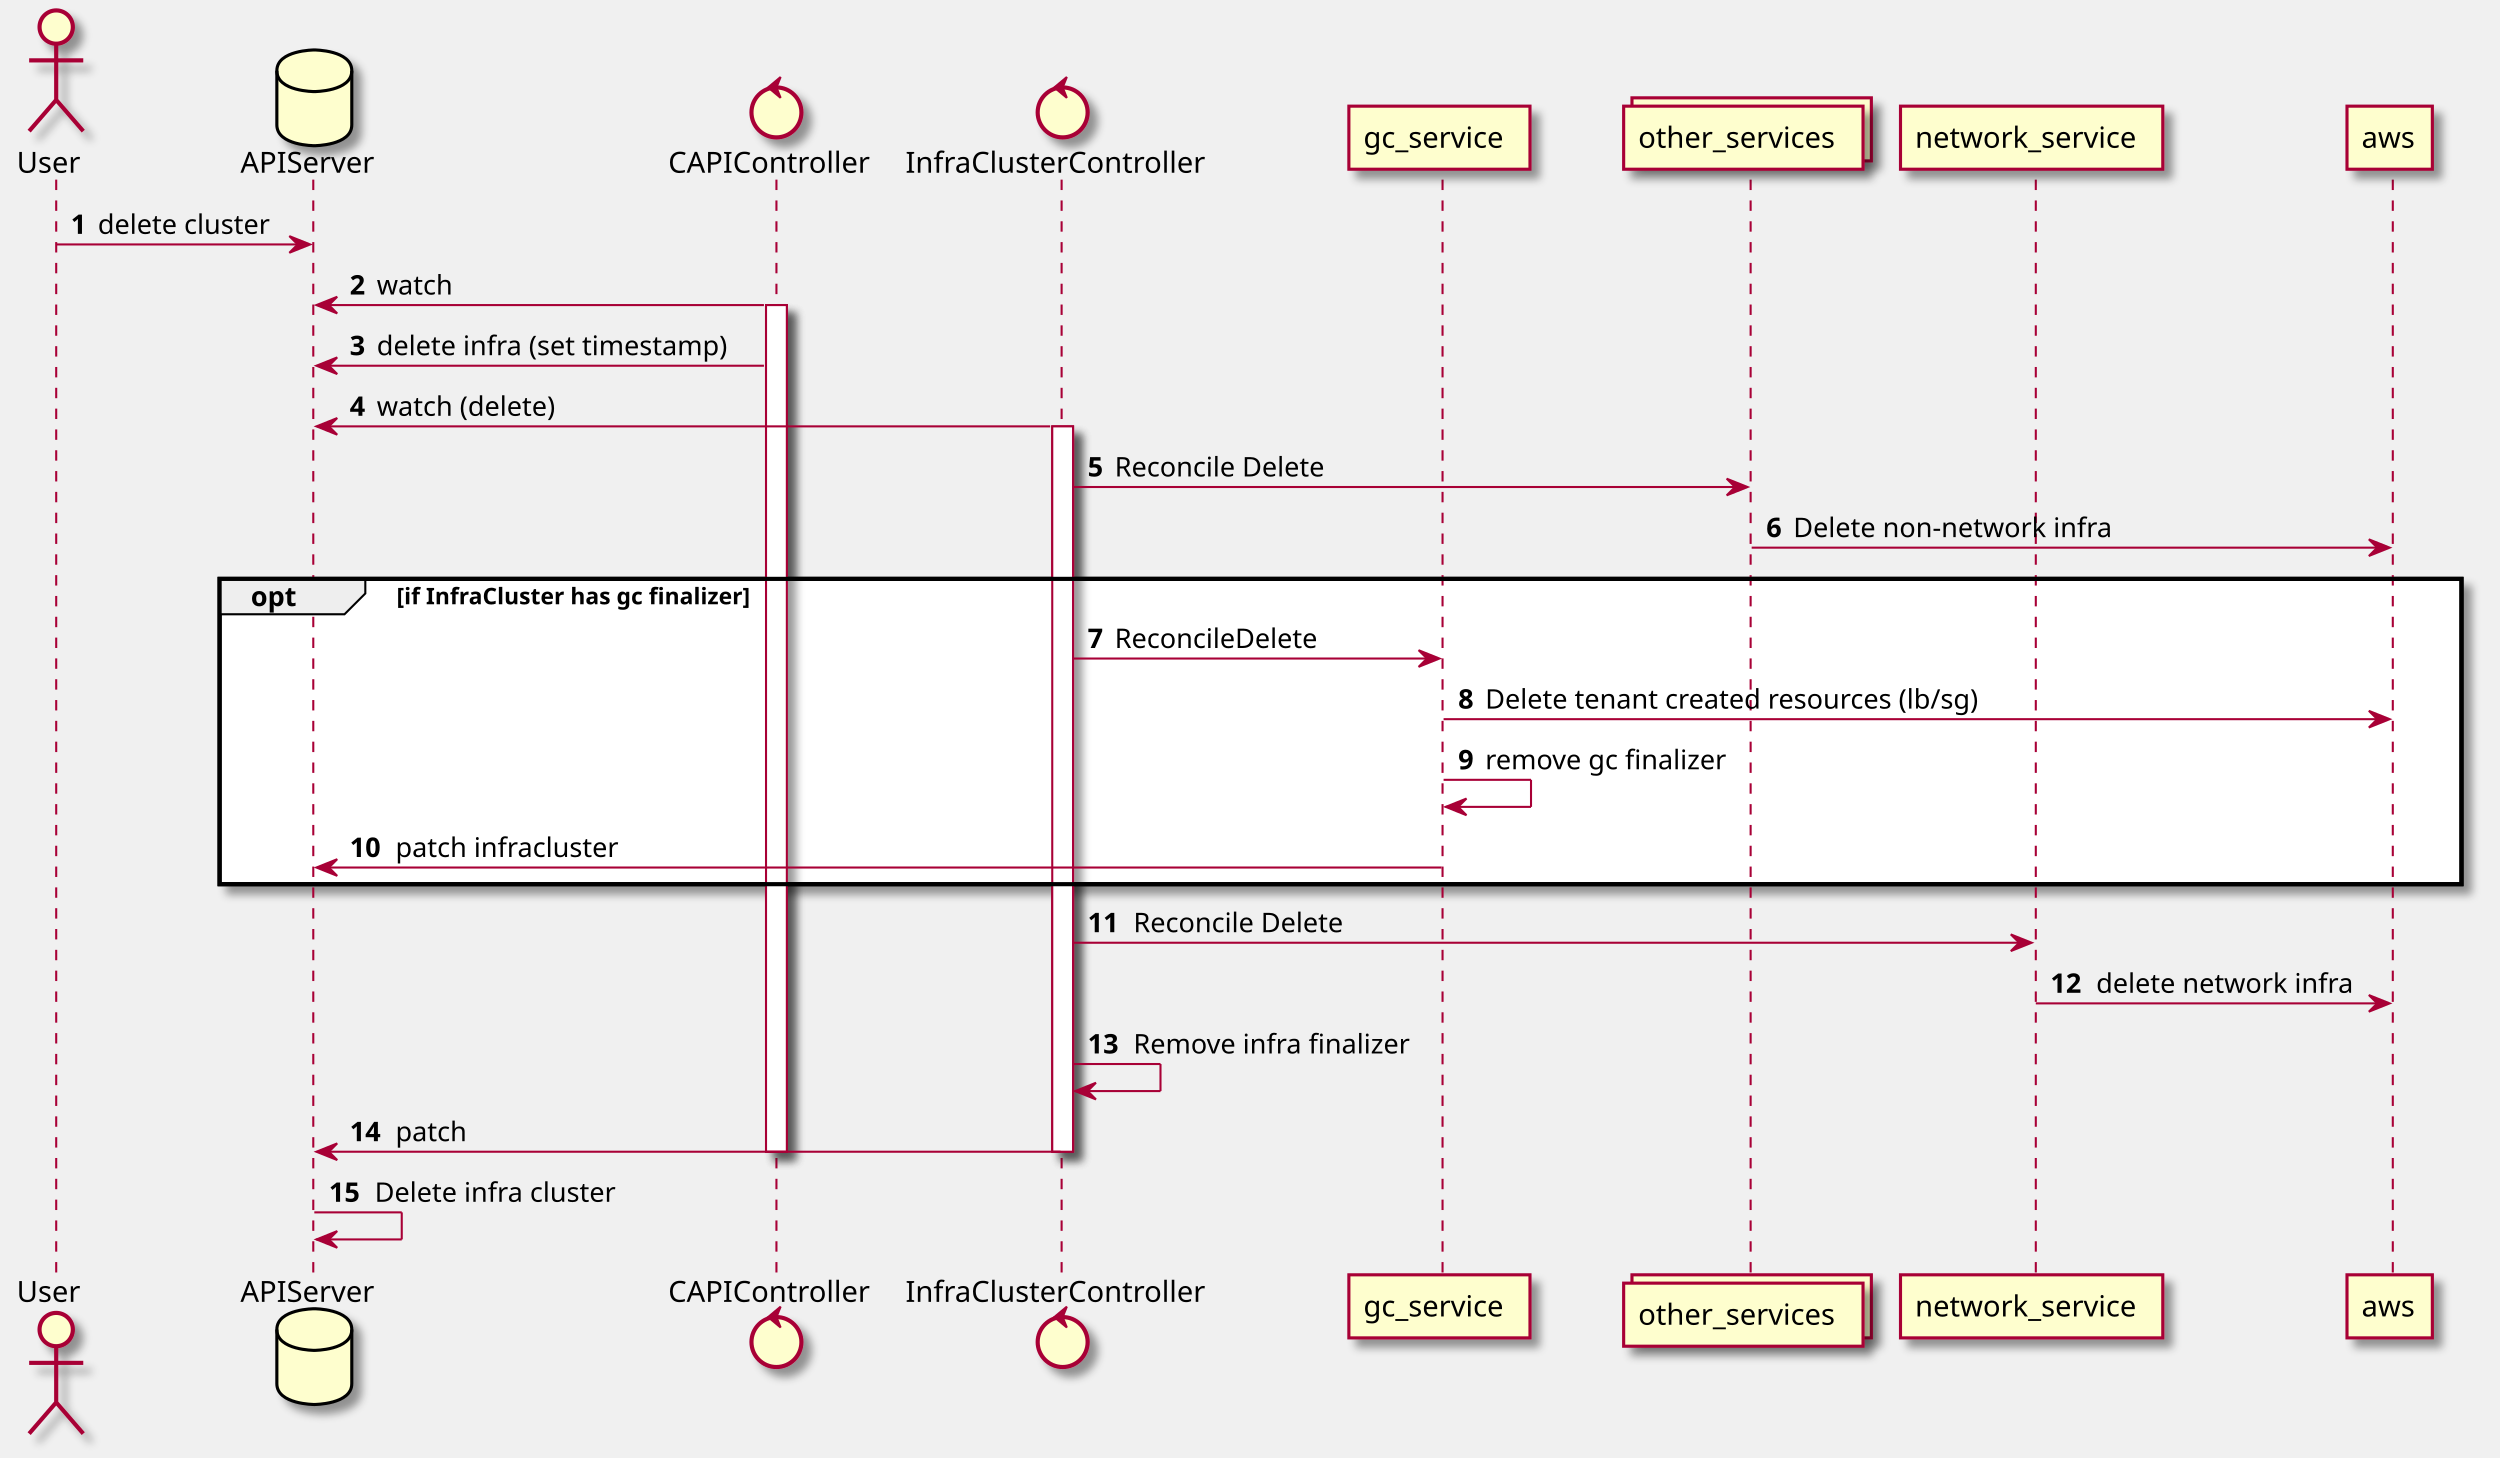
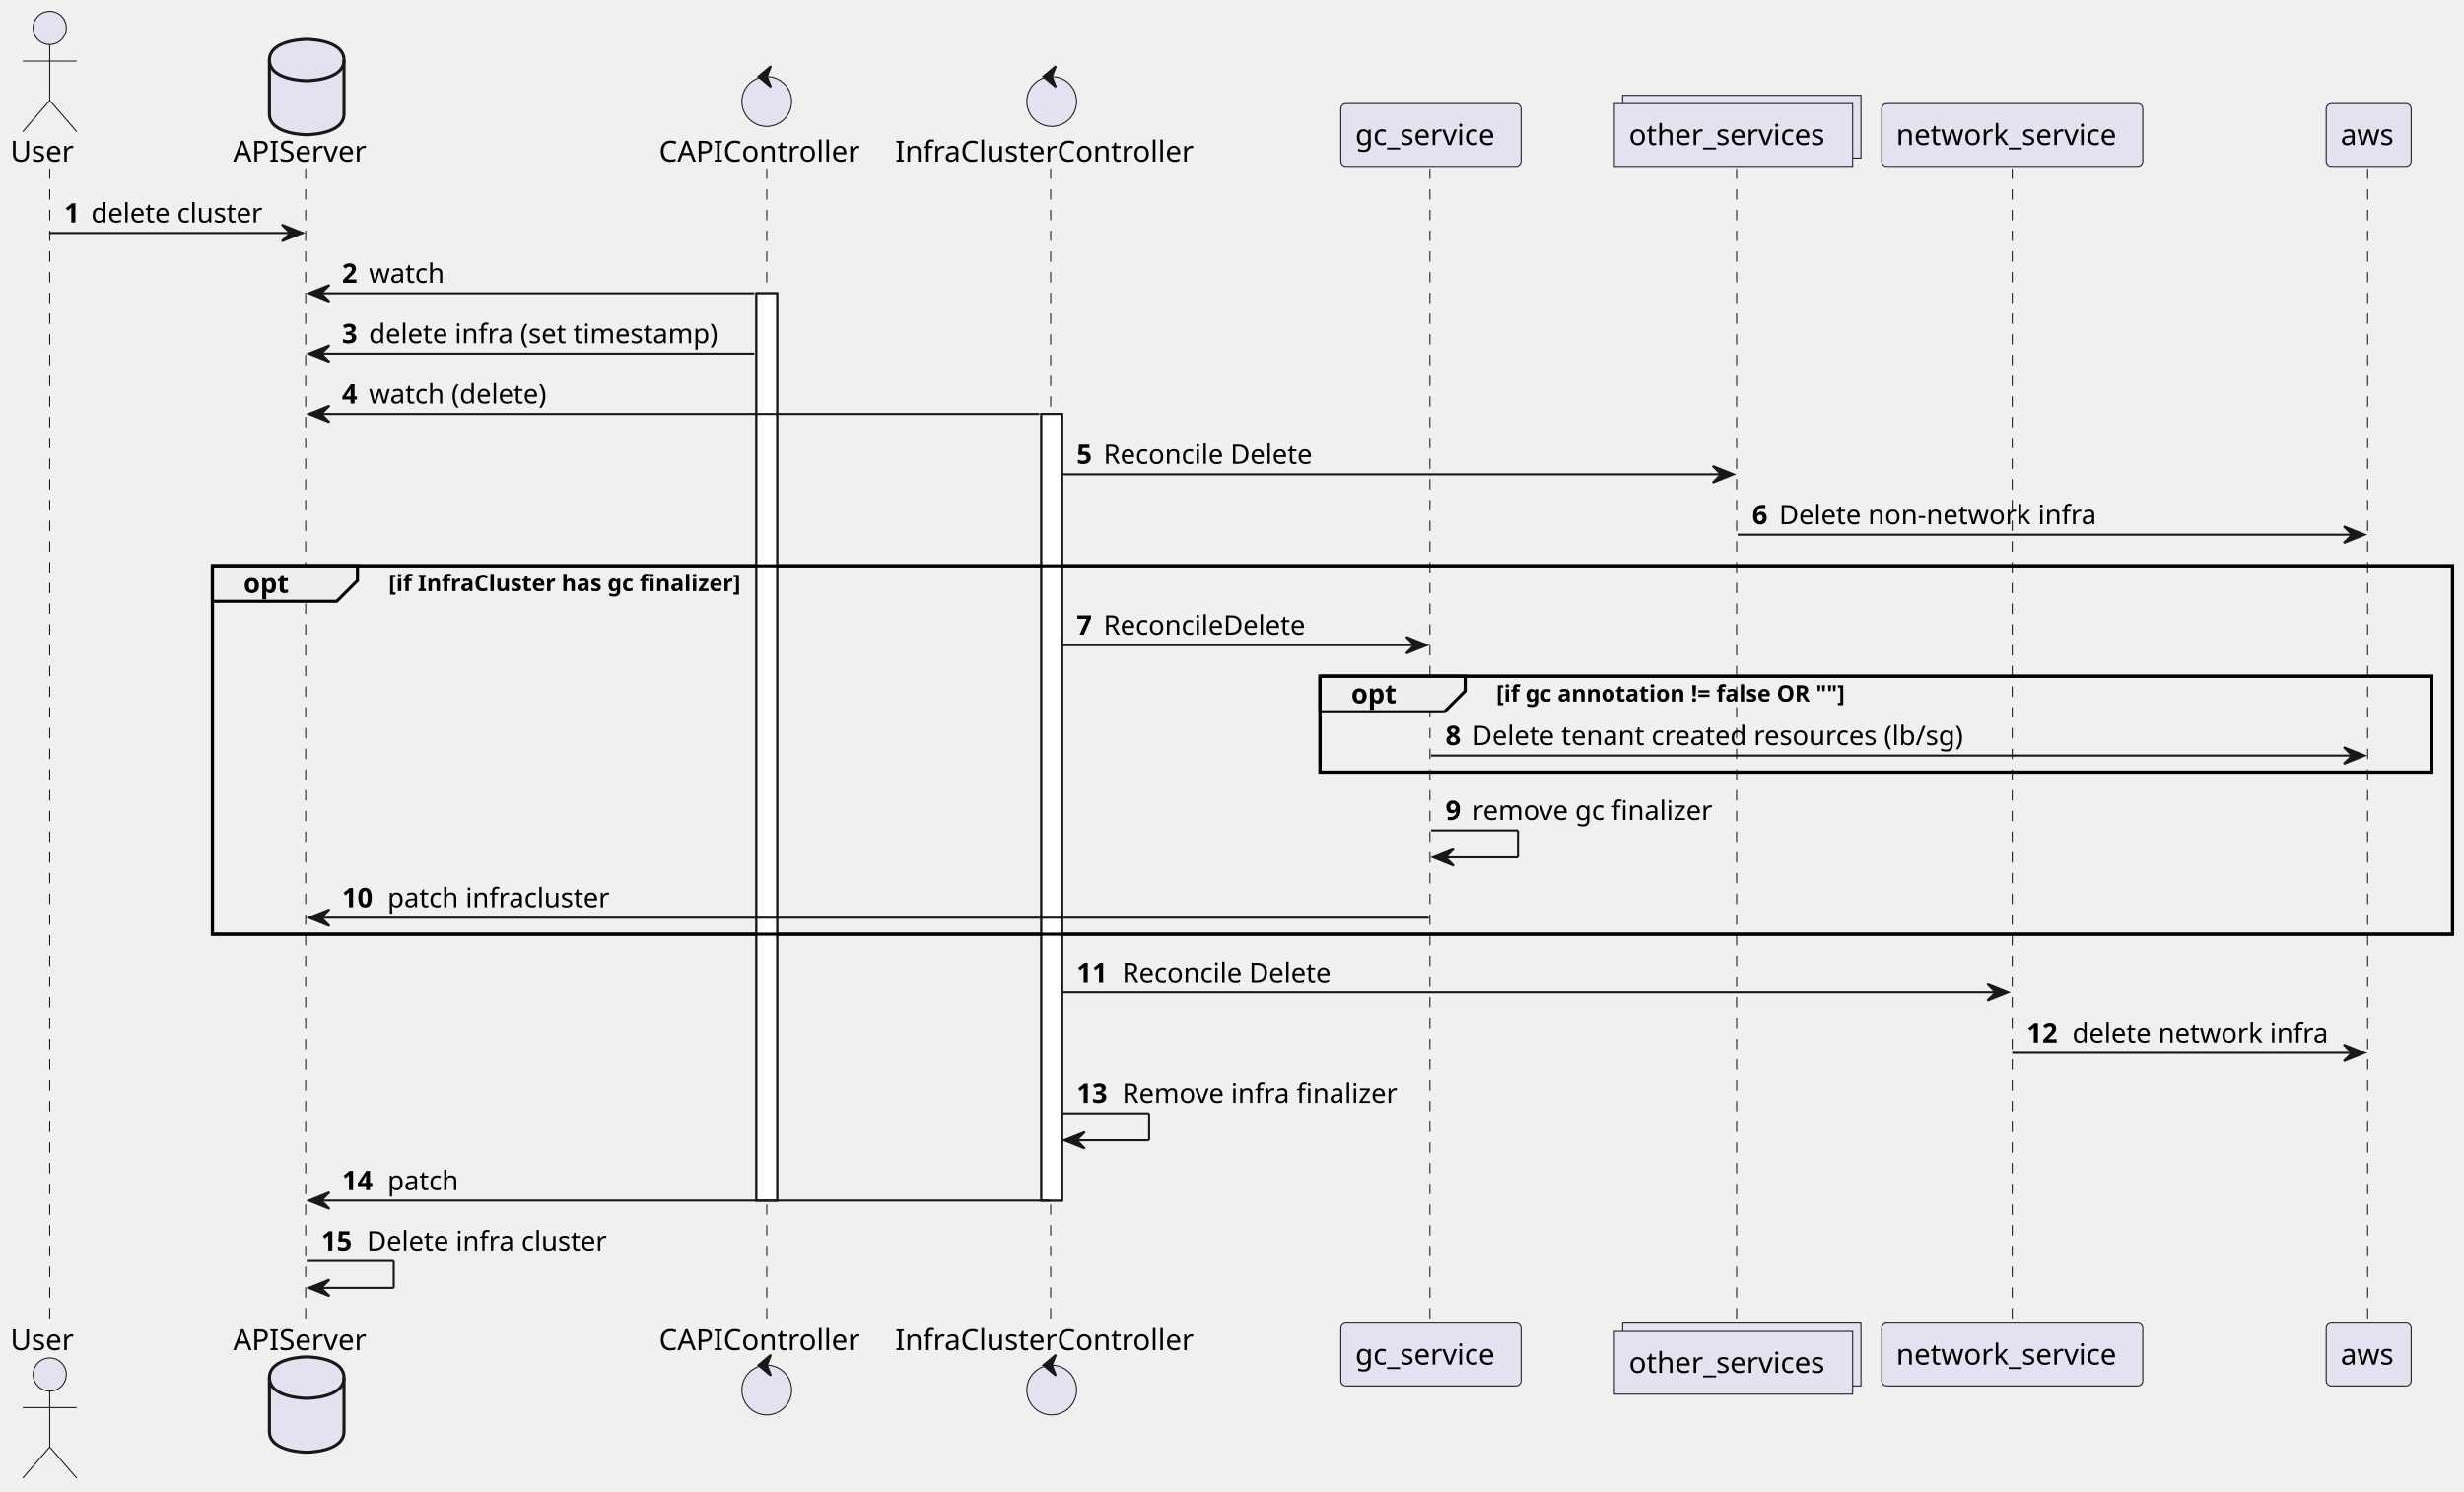
- <svg xmlns="http://www.w3.org/2000/svg" contentScriptType="application/ecmascript" contentStyleType="text/css" height="700px" preserveAspectRatio="none" style="width:1201px;height:700px;" version="1.1" viewBox="0 0 1201 700" width="1201px" zoomAndPan="magnify">
-   <defs>
-     <filter height="300%" id="f1kv79i29jtbag" width="300%" x="-1" y="-1">
-       <feGaussianBlur result="blurOut" stdDeviation="2.0" />
-       <feColorMatrix in="blurOut" result="blurOut2" type="matrix" values="0 0 0 0 0 0 0 0 0 0 0 0 0 0 0 0 0 0 .4 0" />
-       <feOffset dx="4.0" dy="4.0" in="blurOut2" result="blurOut3" />
-       <feBlend in="SourceGraphic" in2="blurOut3" mode="normal" />
-     </filter>
-   </defs>
+ <svg xmlns="http://www.w3.org/2000/svg" contentStyleType="text/css" height="720px" preserveAspectRatio="none" style="width:1189px;height:720px;background:#FFFFFF;" version="1.1" viewBox="0 0 1189 720" width="1189px" zoomAndPan="magnify">
+   <defs />
  <g>
-     <rect fill="#FFFFFF" filter="url(#f1kv79i29jtbag)" height="406.727" style="stroke: #A80036; stroke-width: 1.0;" width="10" x="368" y="146.562" />
-     <rect fill="#FFFFFF" filter="url(#f1kv79i29jtbag)" height="348.461" style="stroke: #A80036; stroke-width: 1.0;" width="10" x="505.5" y="204.828" />
-     <rect fill="#FFFFFF" filter="url(#f1kv79i29jtbag)" height="146.664" style="stroke: #000000; stroke-width: 2.0;" width="1077" x="105.5" y="278.094" />
-     <line style="stroke: #A80036; stroke-width: 1.0; stroke-dasharray: 5.0,5.0;" x1="27" x2="27" y1="86.297" y2="613.422" />
-     <line style="stroke: #A80036; stroke-width: 1.0; stroke-dasharray: 5.0,5.0;" x1="150.5" x2="150.5" y1="86.297" y2="613.422" />
-     <line style="stroke: #A80036; stroke-width: 1.0; stroke-dasharray: 5.0,5.0;" x1="373" x2="373" y1="86.297" y2="613.422" />
-     <line style="stroke: #A80036; stroke-width: 1.0; stroke-dasharray: 5.0,5.0;" x1="510" x2="510" y1="86.297" y2="613.422" />
-     <line style="stroke: #A80036; stroke-width: 1.0; stroke-dasharray: 5.0,5.0;" x1="693" x2="693" y1="86.297" y2="613.422" />
-     <line style="stroke: #A80036; stroke-width: 1.0; stroke-dasharray: 5.0,5.0;" x1="841" x2="841" y1="86.297" y2="613.422" />
-     <line style="stroke: #A80036; stroke-width: 1.0; stroke-dasharray: 5.0,5.0;" x1="978" x2="978" y1="86.297" y2="613.422" />
-     <line style="stroke: #A80036; stroke-width: 1.0; stroke-dasharray: 5.0,5.0;" x1="1149.5" x2="1149.5" y1="86.297" y2="613.422" />
-     <text fill="#000000" font-family="sans-serif" font-size="14" lengthAdjust="spacingAndGlyphs" textLength="32" x="8" y="82.995">User</text>
-     <ellipse cx="27" cy="13" fill="#FEFECE" filter="url(#f1kv79i29jtbag)" rx="8" ry="8" style="stroke: #A80036; stroke-width: 2.0;" />
-     <path d="M27,21 L27,48 M14,29 L40,29 M27,48 L14,63 M27,48 L40,63 " fill="none" filter="url(#f1kv79i29jtbag)" style="stroke: #A80036; stroke-width: 2.0;" />
-     <text fill="#000000" font-family="sans-serif" font-size="14" lengthAdjust="spacingAndGlyphs" textLength="32" x="8" y="625.417">User</text>
-     <ellipse cx="27" cy="638.719" fill="#FEFECE" filter="url(#f1kv79i29jtbag)" rx="8" ry="8" style="stroke: #A80036; stroke-width: 2.0;" />
-     <path d="M27,646.719 L27,673.719 M14,654.719 L40,654.719 M27,673.719 L14,688.719 M27,673.719 L40,688.719 " fill="none" filter="url(#f1kv79i29jtbag)" style="stroke: #A80036; stroke-width: 2.0;" />
-     <text fill="#000000" font-family="sans-serif" font-size="14" lengthAdjust="spacingAndGlyphs" textLength="65" x="115.5" y="82.995">APIServer</text>
-     <path d="M133,34 C133,24 151,24 151,24 C151,24 169,24 169,34 L169,60 C169,70 151,70 151,70 C151,70 133,70 133,60 L133,34 " fill="#FEFECE" filter="url(#f1kv79i29jtbag)" style="stroke: #000000; stroke-width: 1.5;" />
-     <path d="M133,34 C133,44 151,44 151,44 C151,44 169,44 169,34 " fill="none" style="stroke: #000000; stroke-width: 1.5;" />
-     <text fill="#000000" font-family="sans-serif" font-size="14" lengthAdjust="spacingAndGlyphs" textLength="65" x="115.5" y="625.417">APIServer</text>
-     <path d="M133,638.719 C133,628.719 151,628.719 151,628.719 C151,628.719 169,628.719 169,638.719 L169,664.719 C169,674.719 151,674.719 151,674.719 C151,674.719 133,674.719 133,664.719 L133,638.719 " fill="#FEFECE" filter="url(#f1kv79i29jtbag)" style="stroke: #000000; stroke-width: 1.5;" />
-     <path d="M133,638.719 C133,648.719 151,648.719 151,648.719 C151,648.719 169,648.719 169,638.719 " fill="none" style="stroke: #000000; stroke-width: 1.5;" />
-     <text fill="#000000" font-family="sans-serif" font-size="14" lengthAdjust="spacingAndGlyphs" textLength="98" x="321" y="82.995">CAPIController</text>
-     <ellipse cx="373" cy="54" fill="#FEFECE" filter="url(#f1kv79i29jtbag)" rx="12" ry="12" style="stroke: #A80036; stroke-width: 2.0;" />
-     <polygon fill="#A80036" points="369,42,375,37,373,42,375,47,369,42" style="stroke: #A80036; stroke-width: 1.0;" />
-     <text fill="#000000" font-family="sans-serif" font-size="14" lengthAdjust="spacingAndGlyphs" textLength="98" x="321" y="625.417">CAPIController</text>
-     <ellipse cx="373" cy="644.719" fill="#FEFECE" filter="url(#f1kv79i29jtbag)" rx="12" ry="12" style="stroke: #A80036; stroke-width: 2.0;" />
-     <polygon fill="#A80036" points="369,632.719,375,627.719,373,632.719,375,637.719,369,632.719" style="stroke: #A80036; stroke-width: 1.0;" />
-     <text fill="#000000" font-family="sans-serif" font-size="14" lengthAdjust="spacingAndGlyphs" textLength="145" x="435" y="82.995">InfraClusterController</text>
-     <ellipse cx="510.5" cy="54" fill="#FEFECE" filter="url(#f1kv79i29jtbag)" rx="12" ry="12" style="stroke: #A80036; stroke-width: 2.0;" />
-     <polygon fill="#A80036" points="506.5,42,512.5,37,510.5,42,512.5,47,506.5,42" style="stroke: #A80036; stroke-width: 1.0;" />
-     <text fill="#000000" font-family="sans-serif" font-size="14" lengthAdjust="spacingAndGlyphs" textLength="145" x="435" y="625.417">InfraClusterController</text>
-     <ellipse cx="510.5" cy="644.719" fill="#FEFECE" filter="url(#f1kv79i29jtbag)" rx="12" ry="12" style="stroke: #A80036; stroke-width: 2.0;" />
-     <polygon fill="#A80036" points="506.5,632.719,512.5,627.719,510.5,632.719,512.5,637.719,506.5,632.719" style="stroke: #A80036; stroke-width: 1.0;" />
-     <rect fill="#FEFECE" filter="url(#f1kv79i29jtbag)" height="30.297" style="stroke: #A80036; stroke-width: 1.5;" width="87" x="648" y="51" />
-     <text fill="#000000" font-family="sans-serif" font-size="14" lengthAdjust="spacingAndGlyphs" textLength="73" x="655" y="70.995">gc_service</text>
-     <rect fill="#FEFECE" filter="url(#f1kv79i29jtbag)" height="30.297" style="stroke: #A80036; stroke-width: 1.5;" width="87" x="648" y="612.422" />
-     <text fill="#000000" font-family="sans-serif" font-size="14" lengthAdjust="spacingAndGlyphs" textLength="73" x="655" y="632.417">gc_service</text>
-     <rect fill="#FEFECE" filter="url(#f1kv79i29jtbag)" height="30.297" style="stroke: #A80036; stroke-width: 1.5;" width="115" x="784" y="47" />
-     <rect fill="#FEFECE" filter="url(#f1kv79i29jtbag)" height="30.297" style="stroke: #A80036; stroke-width: 1.5;" width="115" x="780" y="51" />
-     <text fill="#000000" font-family="sans-serif" font-size="14" lengthAdjust="spacingAndGlyphs" textLength="101" x="787" y="70.995">other_services</text>
-     <rect fill="#FEFECE" filter="url(#f1kv79i29jtbag)" height="30.297" style="stroke: #A80036; stroke-width: 1.5;" width="115" x="784" y="612.422" />
-     <rect fill="#FEFECE" filter="url(#f1kv79i29jtbag)" height="30.297" style="stroke: #A80036; stroke-width: 1.5;" width="115" x="780" y="616.422" />
-     <text fill="#000000" font-family="sans-serif" font-size="14" lengthAdjust="spacingAndGlyphs" textLength="101" x="787" y="636.417">other_services</text>
-     <rect fill="#FEFECE" filter="url(#f1kv79i29jtbag)" height="30.297" style="stroke: #A80036; stroke-width: 1.5;" width="126" x="913" y="51" />
-     <text fill="#000000" font-family="sans-serif" font-size="14" lengthAdjust="spacingAndGlyphs" textLength="112" x="920" y="70.995">network_service</text>
-     <rect fill="#FEFECE" filter="url(#f1kv79i29jtbag)" height="30.297" style="stroke: #A80036; stroke-width: 1.5;" width="126" x="913" y="612.422" />
-     <text fill="#000000" font-family="sans-serif" font-size="14" lengthAdjust="spacingAndGlyphs" textLength="112" x="920" y="632.417">network_service</text>
-     <rect fill="#FEFECE" filter="url(#f1kv79i29jtbag)" height="30.297" style="stroke: #A80036; stroke-width: 1.5;" width="41" x="1127.5" y="51" />
-     <text fill="#000000" font-family="sans-serif" font-size="14" lengthAdjust="spacingAndGlyphs" textLength="27" x="1134.5" y="70.995">aws</text>
-     <rect fill="#FEFECE" filter="url(#f1kv79i29jtbag)" height="30.297" style="stroke: #A80036; stroke-width: 1.5;" width="41" x="1127.5" y="612.422" />
-     <text fill="#000000" font-family="sans-serif" font-size="14" lengthAdjust="spacingAndGlyphs" textLength="27" x="1134.5" y="632.417">aws</text>
-     <rect fill="#FFFFFF" filter="url(#f1kv79i29jtbag)" height="406.727" style="stroke: #A80036; stroke-width: 1.0;" width="10" x="368" y="146.562" />
-     <rect fill="#FFFFFF" filter="url(#f1kv79i29jtbag)" height="348.461" style="stroke: #A80036; stroke-width: 1.0;" width="10" x="505.5" y="204.828" />
-     <polygon fill="#A80036" points="139,113.43,149,117.43,139,121.43,143,117.43" style="stroke: #A80036; stroke-width: 1.0;" />
-     <line style="stroke: #A80036; stroke-width: 1.0;" x1="27" x2="145" y1="117.43" y2="117.43" />
-     <text fill="#000000" font-family="sans-serif" font-size="13" font-weight="bold" lengthAdjust="spacingAndGlyphs" textLength="9" x="34" y="112.364">1</text>
-     <text fill="#000000" font-family="sans-serif" font-size="13" lengthAdjust="spacingAndGlyphs" textLength="87" x="47" y="112.364">delete cluster</text>
-     <polygon fill="#A80036" points="162,142.562,152,146.562,162,150.562,158,146.562" style="stroke: #A80036; stroke-width: 1.0;" />
-     <line style="stroke: #A80036; stroke-width: 1.0;" x1="156" x2="367" y1="146.562" y2="146.562" />
-     <text fill="#000000" font-family="sans-serif" font-size="13" font-weight="bold" lengthAdjust="spacingAndGlyphs" textLength="9" x="168" y="141.497">2</text>
-     <text fill="#000000" font-family="sans-serif" font-size="13" lengthAdjust="spacingAndGlyphs" textLength="37" x="181" y="141.497">watch</text>
-     <polygon fill="#A80036" points="162,171.695,152,175.695,162,179.695,158,175.695" style="stroke: #A80036; stroke-width: 1.0;" />
-     <line style="stroke: #A80036; stroke-width: 1.0;" x1="156" x2="367" y1="175.695" y2="175.695" />
-     <text fill="#000000" font-family="sans-serif" font-size="13" font-weight="bold" lengthAdjust="spacingAndGlyphs" textLength="9" x="168" y="170.629">3</text>
-     <text fill="#000000" font-family="sans-serif" font-size="13" lengthAdjust="spacingAndGlyphs" textLength="180" x="181" y="170.629">delete infra (set timestamp)</text>
-     <polygon fill="#A80036" points="162,200.828,152,204.828,162,208.828,158,204.828" style="stroke: #A80036; stroke-width: 1.0;" />
-     <line style="stroke: #A80036; stroke-width: 1.0;" x1="156" x2="504.5" y1="204.828" y2="204.828" />
-     <text fill="#000000" font-family="sans-serif" font-size="13" font-weight="bold" lengthAdjust="spacingAndGlyphs" textLength="9" x="168" y="199.762">4</text>
-     <text fill="#000000" font-family="sans-serif" font-size="13" lengthAdjust="spacingAndGlyphs" textLength="91" x="181" y="199.762">watch (delete)</text>
-     <polygon fill="#A80036" points="829.5,229.961,839.5,233.961,829.5,237.961,833.5,233.961" style="stroke: #A80036; stroke-width: 1.0;" />
-     <line style="stroke: #A80036; stroke-width: 1.0;" x1="515.5" x2="835.5" y1="233.961" y2="233.961" />
-     <text fill="#000000" font-family="sans-serif" font-size="13" font-weight="bold" lengthAdjust="spacingAndGlyphs" textLength="9" x="522.5" y="228.895">5</text>
-     <text fill="#000000" font-family="sans-serif" font-size="13" lengthAdjust="spacingAndGlyphs" textLength="106" x="535.5" y="228.895">Reconcile Delete</text>
-     <polygon fill="#A80036" points="1138,259.094,1148,263.094,1138,267.094,1142,263.094" style="stroke: #A80036; stroke-width: 1.0;" />
-     <line style="stroke: #A80036; stroke-width: 1.0;" x1="841.5" x2="1144" y1="263.094" y2="263.094" />
-     <text fill="#000000" font-family="sans-serif" font-size="13" font-weight="bold" lengthAdjust="spacingAndGlyphs" textLength="9" x="848.5" y="258.028">6</text>
-     <text fill="#000000" font-family="sans-serif" font-size="13" lengthAdjust="spacingAndGlyphs" textLength="157" x="861.5" y="258.028">Delete non-network infra</text>
-     <path d="M105.5,278.094 L175.5,278.094 L175.5,285.094 L165.5,295.094 L105.5,295.094 L105.5,278.094 " fill="#EEEEEE" style="stroke: #000000; stroke-width: 1.0;" />
-     <rect fill="none" height="146.664" style="stroke: #000000; stroke-width: 2.0;" width="1077" x="105.5" y="278.094" />
-     <text fill="#000000" font-family="sans-serif" font-size="13" font-weight="bold" lengthAdjust="spacingAndGlyphs" textLength="25" x="120.5" y="291.161">opt</text>
-     <text fill="#000000" font-family="sans-serif" font-size="11" font-weight="bold" lengthAdjust="spacingAndGlyphs" textLength="202" x="190.5" y="290.304">[if InfraCluster has gc finalizer]</text>
-     <polygon fill="#A80036" points="681.5,312.359,691.5,316.359,681.5,320.359,685.5,316.359" style="stroke: #A80036; stroke-width: 1.0;" />
-     <line style="stroke: #A80036; stroke-width: 1.0;" x1="515.5" x2="687.5" y1="316.359" y2="316.359" />
-     <text fill="#000000" font-family="sans-serif" font-size="13" font-weight="bold" lengthAdjust="spacingAndGlyphs" textLength="9" x="522.5" y="311.293">7</text>
-     <text fill="#000000" font-family="sans-serif" font-size="13" lengthAdjust="spacingAndGlyphs" textLength="102" x="535.5" y="311.293">ReconcileDelete</text>
-     <polygon fill="#A80036" points="1138,341.492,1148,345.492,1138,349.492,1142,345.492" style="stroke: #A80036; stroke-width: 1.0;" />
-     <line style="stroke: #A80036; stroke-width: 1.0;" x1="693.5" x2="1144" y1="345.492" y2="345.492" />
-     <text fill="#000000" font-family="sans-serif" font-size="13" font-weight="bold" lengthAdjust="spacingAndGlyphs" textLength="9" x="700.5" y="340.426">8</text>
-     <text fill="#000000" font-family="sans-serif" font-size="13" lengthAdjust="spacingAndGlyphs" textLength="252" x="713.5" y="340.426">Delete tenant created resources (lb/sg)</text>
-     <line style="stroke: #A80036; stroke-width: 1.0;" x1="693.5" x2="735.5" y1="374.625" y2="374.625" />
-     <line style="stroke: #A80036; stroke-width: 1.0;" x1="735.5" x2="735.5" y1="374.625" y2="387.625" />
-     <line style="stroke: #A80036; stroke-width: 1.0;" x1="694.5" x2="735.5" y1="387.625" y2="387.625" />
-     <polygon fill="#A80036" points="704.5,383.625,694.5,387.625,704.5,391.625,700.5,387.625" style="stroke: #A80036; stroke-width: 1.0;" />
-     <text fill="#000000" font-family="sans-serif" font-size="13" font-weight="bold" lengthAdjust="spacingAndGlyphs" textLength="9" x="700.5" y="369.559">9</text>
-     <text fill="#000000" font-family="sans-serif" font-size="13" lengthAdjust="spacingAndGlyphs" textLength="121" x="713.5" y="369.559">remove gc finalizer</text>
-     <polygon fill="#A80036" points="162,412.758,152,416.758,162,420.758,158,416.758" style="stroke: #A80036; stroke-width: 1.0;" />
-     <line style="stroke: #A80036; stroke-width: 1.0;" x1="156" x2="692.5" y1="416.758" y2="416.758" />
-     <text fill="#000000" font-family="sans-serif" font-size="13" font-weight="bold" lengthAdjust="spacingAndGlyphs" textLength="18" x="168" y="411.692">10</text>
-     <text fill="#000000" font-family="sans-serif" font-size="13" lengthAdjust="spacingAndGlyphs" textLength="111" x="190" y="411.692">patch infracluster</text>
-     <polygon fill="#A80036" points="966,448.891,976,452.891,966,456.891,970,452.891" style="stroke: #A80036; stroke-width: 1.0;" />
-     <line style="stroke: #A80036; stroke-width: 1.0;" x1="515.5" x2="972" y1="452.891" y2="452.891" />
-     <text fill="#000000" font-family="sans-serif" font-size="13" font-weight="bold" lengthAdjust="spacingAndGlyphs" textLength="18" x="522.5" y="447.825">11</text>
-     <text fill="#000000" font-family="sans-serif" font-size="13" lengthAdjust="spacingAndGlyphs" textLength="106" x="544.5" y="447.825">Reconcile Delete</text>
-     <polygon fill="#A80036" points="1138,478.023,1148,482.023,1138,486.023,1142,482.023" style="stroke: #A80036; stroke-width: 1.0;" />
-     <line style="stroke: #A80036; stroke-width: 1.0;" x1="978" x2="1144" y1="482.023" y2="482.023" />
-     <text fill="#000000" font-family="sans-serif" font-size="13" font-weight="bold" lengthAdjust="spacingAndGlyphs" textLength="18" x="985" y="476.957">12</text>
-     <text fill="#000000" font-family="sans-serif" font-size="13" lengthAdjust="spacingAndGlyphs" textLength="126" x="1007" y="476.957">delete network infra</text>
-     <line style="stroke: #A80036; stroke-width: 1.0;" x1="515.5" x2="557.5" y1="511.156" y2="511.156" />
-     <line style="stroke: #A80036; stroke-width: 1.0;" x1="557.5" x2="557.5" y1="511.156" y2="524.156" />
-     <line style="stroke: #A80036; stroke-width: 1.0;" x1="516.5" x2="557.5" y1="524.156" y2="524.156" />
-     <polygon fill="#A80036" points="526.5,520.156,516.5,524.156,526.5,528.156,522.5,524.156" style="stroke: #A80036; stroke-width: 1.0;" />
-     <text fill="#000000" font-family="sans-serif" font-size="13" font-weight="bold" lengthAdjust="spacingAndGlyphs" textLength="18" x="522.5" y="506.09">13</text>
-     <text fill="#000000" font-family="sans-serif" font-size="13" lengthAdjust="spacingAndGlyphs" textLength="137" x="544.5" y="506.09">Remove infra finalizer</text>
-     <polygon fill="#A80036" points="162,549.289,152,553.289,162,557.289,158,553.289" style="stroke: #A80036; stroke-width: 1.0;" />
-     <line style="stroke: #A80036; stroke-width: 1.0;" x1="156" x2="509.5" y1="553.289" y2="553.289" />
-     <text fill="#000000" font-family="sans-serif" font-size="13" font-weight="bold" lengthAdjust="spacingAndGlyphs" textLength="18" x="168" y="548.223">14</text>
-     <text fill="#000000" font-family="sans-serif" font-size="13" lengthAdjust="spacingAndGlyphs" textLength="36" x="190" y="548.223">patch</text>
-     <line style="stroke: #A80036; stroke-width: 1.0;" x1="151" x2="193" y1="582.422" y2="582.422" />
-     <line style="stroke: #A80036; stroke-width: 1.0;" x1="193" x2="193" y1="582.422" y2="595.422" />
-     <line style="stroke: #A80036; stroke-width: 1.0;" x1="152" x2="193" y1="595.422" y2="595.422" />
-     <polygon fill="#A80036" points="162,591.422,152,595.422,162,599.422,158,595.422" style="stroke: #A80036; stroke-width: 1.0;" />
-     <text fill="#000000" font-family="sans-serif" font-size="13" font-weight="bold" lengthAdjust="spacingAndGlyphs" textLength="18" x="158" y="577.356">15</text>
-     <text fill="#000000" font-family="sans-serif" font-size="13" lengthAdjust="spacingAndGlyphs" textLength="121" x="180" y="577.356">Delete infra cluster</text>
+     <rect fill="#FFFFFF" height="437.859" style="stroke:#181818;stroke-width:1.0;" width="10" x="365" y="141.562" />
+     <rect fill="#FFFFFF" height="379.594" style="stroke:#181818;stroke-width:1.0;" width="10" x="502.5" y="199.828" />
+     <rect height="177.797" style="stroke:#000000;stroke-width:1.5;fill:none;" width="1081" x="102.5" y="273.094" />
+     <rect height="46.266" style="stroke:#000000;stroke-width:1.5;fill:none;" width="536.5" x="637" y="326.359" />
+     <line style="stroke:#181818;stroke-width:0.5;fill:none;stroke-dasharray:5.0,5.0;" x1="24" x2="24" y1="81.297" y2="639.555" />
+     <line style="stroke:#181818;stroke-width:0.5;fill:none;stroke-dasharray:5.0,5.0;" x1="147.5" x2="147.5" y1="81.297" y2="639.555" />
+     <line style="stroke:#181818;stroke-width:0.5;fill:none;stroke-dasharray:5.0,5.0;" x1="370" x2="370" y1="81.297" y2="639.555" />
+     <line style="stroke:#181818;stroke-width:0.5;fill:none;stroke-dasharray:5.0,5.0;" x1="507" x2="507" y1="81.297" y2="639.555" />
+     <line style="stroke:#181818;stroke-width:0.5;fill:none;stroke-dasharray:5.0,5.0;" x1="690" x2="690" y1="81.297" y2="639.555" />
+     <line style="stroke:#181818;stroke-width:0.5;fill:none;stroke-dasharray:5.0,5.0;" x1="838" x2="838" y1="81.297" y2="639.555" />
+     <line style="stroke:#181818;stroke-width:0.5;fill:none;stroke-dasharray:5.0,5.0;" x1="971" x2="971" y1="81.297" y2="639.555" />
+     <line style="stroke:#181818;stroke-width:0.5;fill:none;stroke-dasharray:5.0,5.0;" x1="1142.5" x2="1142.5" y1="81.297" y2="639.555" />
+     <text fill="#000000" font-family="sans-serif" font-size="14" lengthAdjust="spacing" textLength="32" x="5" y="77.995">User</text>
+     <ellipse cx="24" cy="13.5" fill="#E2E2F0" rx="8" ry="8" style="stroke:#181818;stroke-width:0.5;" />
+     <path d="M24,21.5 L24,48.5 M11,29.5 L37,29.5 M24,48.5 L11,63.5 M24,48.5 L37,63.5 " fill="none" style="stroke:#181818;stroke-width:0.5;" />
+     <text fill="#000000" font-family="sans-serif" font-size="14" lengthAdjust="spacing" textLength="32" x="5" y="651.55">User</text>
+     <ellipse cx="24" cy="663.352" fill="#E2E2F0" rx="8" ry="8" style="stroke:#181818;stroke-width:0.5;" />
+     <path d="M24,671.352 L24,698.352 M11,679.352 L37,679.352 M24,698.352 L11,713.352 M24,698.352 L37,713.352 " fill="none" style="stroke:#181818;stroke-width:0.5;" />
+     <text fill="#000000" font-family="sans-serif" font-size="14" lengthAdjust="spacing" textLength="65" x="112.5" y="77.995">APIServer</text>
+     <path d="M130,29 C130,19 148,19 148,19 C148,19 166,19 166,29 L166,55 C166,65 148,65 148,65 C148,65 130,65 130,55 L130,29 " fill="#E2E2F0" style="stroke:#181818;stroke-width:1.5;" />
+     <path d="M130,29 C130,39 148,39 148,39 C148,39 166,39 166,29 " fill="none" style="stroke:#181818;stroke-width:1.5;" />
+     <text fill="#000000" font-family="sans-serif" font-size="14" lengthAdjust="spacing" textLength="65" x="112.5" y="651.55">APIServer</text>
+     <path d="M130,664.852 C130,654.852 148,654.852 148,654.852 C148,654.852 166,654.852 166,664.852 L166,690.852 C166,700.852 148,700.852 148,700.852 C148,700.852 130,700.852 130,690.852 L130,664.852 " fill="#E2E2F0" style="stroke:#181818;stroke-width:1.5;" />
+     <path d="M130,664.852 C130,674.852 148,674.852 148,674.852 C148,674.852 166,674.852 166,664.852 " fill="none" style="stroke:#181818;stroke-width:1.5;" />
+     <text fill="#000000" font-family="sans-serif" font-size="14" lengthAdjust="spacing" textLength="98" x="318" y="77.995">CAPIController</text>
+     <ellipse cx="370" cy="49" fill="#E2E2F0" rx="12" ry="12" style="stroke:#181818;stroke-width:0.5;" />
+     <polygon fill="#181818" points="366,37,372,32,370,37,372,42,366,37" style="stroke:#181818;stroke-width:1.0;" />
+     <text fill="#000000" font-family="sans-serif" font-size="14" lengthAdjust="spacing" textLength="98" x="318" y="651.55">CAPIController</text>
+     <ellipse cx="370" cy="670.852" fill="#E2E2F0" rx="12" ry="12" style="stroke:#181818;stroke-width:0.5;" />
+     <polygon fill="#181818" points="366,658.852,372,653.852,370,658.852,372,663.852,366,658.852" style="stroke:#181818;stroke-width:1.0;" />
+     <text fill="#000000" font-family="sans-serif" font-size="14" lengthAdjust="spacing" textLength="145" x="432" y="77.995">InfraClusterController</text>
+     <ellipse cx="507.5" cy="49" fill="#E2E2F0" rx="12" ry="12" style="stroke:#181818;stroke-width:0.5;" />
+     <polygon fill="#181818" points="503.5,37,509.5,32,507.5,37,509.5,42,503.5,37" style="stroke:#181818;stroke-width:1.0;" />
+     <text fill="#000000" font-family="sans-serif" font-size="14" lengthAdjust="spacing" textLength="145" x="432" y="651.55">InfraClusterController</text>
+     <ellipse cx="507.5" cy="670.852" fill="#E2E2F0" rx="12" ry="12" style="stroke:#181818;stroke-width:0.5;" />
+     <polygon fill="#181818" points="503.5,658.852,509.5,653.852,507.5,658.852,509.5,663.852,503.5,658.852" style="stroke:#181818;stroke-width:1.0;" />
+     <rect fill="#E2E2F0" height="30.297" rx="2.5" ry="2.5" style="stroke:#181818;stroke-width:0.5;" width="87" x="647" y="50" />
+     <text fill="#000000" font-family="sans-serif" font-size="14" lengthAdjust="spacing" textLength="73" x="654" y="69.995">gc_service</text>
+     <rect fill="#E2E2F0" height="30.297" rx="2.5" ry="2.5" style="stroke:#181818;stroke-width:0.5;" width="87" x="647" y="638.555" />
+     <text fill="#000000" font-family="sans-serif" font-size="14" lengthAdjust="spacing" textLength="73" x="654" y="658.55">gc_service</text>
+     <rect fill="#E2E2F0" height="30.297" style="stroke:#181818;stroke-width:0.5;" width="115" x="783" y="46" />
+     <rect fill="#E2E2F0" height="30.297" style="stroke:#181818;stroke-width:0.5;" width="115" x="779" y="50" />
+     <text fill="#000000" font-family="sans-serif" font-size="14" lengthAdjust="spacing" textLength="101" x="786" y="69.995">other_services</text>
+     <rect fill="#E2E2F0" height="30.297" style="stroke:#181818;stroke-width:0.5;" width="115" x="783" y="638.555" />
+     <rect fill="#E2E2F0" height="30.297" style="stroke:#181818;stroke-width:0.5;" width="115" x="779" y="642.555" />
+     <text fill="#000000" font-family="sans-serif" font-size="14" lengthAdjust="spacing" textLength="101" x="786" y="662.55">other_services</text>
+     <rect fill="#E2E2F0" height="30.297" rx="2.5" ry="2.5" style="stroke:#181818;stroke-width:0.5;" width="126" x="908" y="50" />
+     <text fill="#000000" font-family="sans-serif" font-size="14" lengthAdjust="spacing" textLength="112" x="915" y="69.995">network_service</text>
+     <rect fill="#E2E2F0" height="30.297" rx="2.5" ry="2.5" style="stroke:#181818;stroke-width:0.5;" width="126" x="908" y="638.555" />
+     <text fill="#000000" font-family="sans-serif" font-size="14" lengthAdjust="spacing" textLength="112" x="915" y="658.55">network_service</text>
+     <rect fill="#E2E2F0" height="30.297" rx="2.5" ry="2.5" style="stroke:#181818;stroke-width:0.5;" width="41" x="1122.5" y="50" />
+     <text fill="#000000" font-family="sans-serif" font-size="14" lengthAdjust="spacing" textLength="27" x="1129.5" y="69.995">aws</text>
+     <rect fill="#E2E2F0" height="30.297" rx="2.5" ry="2.5" style="stroke:#181818;stroke-width:0.5;" width="41" x="1122.5" y="638.555" />
+     <text fill="#000000" font-family="sans-serif" font-size="14" lengthAdjust="spacing" textLength="27" x="1129.5" y="658.55">aws</text>
+     <rect fill="#FFFFFF" height="437.859" style="stroke:#181818;stroke-width:1.0;" width="10" x="365" y="141.562" />
+     <rect fill="#FFFFFF" height="379.594" style="stroke:#181818;stroke-width:1.0;" width="10" x="502.5" y="199.828" />
+     <polygon fill="#181818" points="136,108.43,146,112.43,136,116.43,140,112.43" style="stroke:#181818;stroke-width:1.0;" />
+     <line style="stroke:#181818;stroke-width:1.0;" x1="24" x2="142" y1="112.43" y2="112.43" />
+     <text fill="#000000" font-family="sans-serif" font-size="13" font-weight="bold" lengthAdjust="spacing" textLength="9" x="31" y="107.364">1</text>
+     <text fill="#000000" font-family="sans-serif" font-size="13" lengthAdjust="spacing" textLength="87" x="44" y="107.364">delete cluster</text>
+     <polygon fill="#181818" points="159,137.562,149,141.562,159,145.562,155,141.562" style="stroke:#181818;stroke-width:1.0;" />
+     <line style="stroke:#181818;stroke-width:1.0;" x1="153" x2="364" y1="141.562" y2="141.562" />
+     <text fill="#000000" font-family="sans-serif" font-size="13" font-weight="bold" lengthAdjust="spacing" textLength="9" x="165" y="136.497">2</text>
+     <text fill="#000000" font-family="sans-serif" font-size="13" lengthAdjust="spacing" textLength="37" x="178" y="136.497">watch</text>
+     <polygon fill="#181818" points="159,166.695,149,170.695,159,174.695,155,170.695" style="stroke:#181818;stroke-width:1.0;" />
+     <line style="stroke:#181818;stroke-width:1.0;" x1="153" x2="364" y1="170.695" y2="170.695" />
+     <text fill="#000000" font-family="sans-serif" font-size="13" font-weight="bold" lengthAdjust="spacing" textLength="9" x="165" y="165.629">3</text>
+     <text fill="#000000" font-family="sans-serif" font-size="13" lengthAdjust="spacing" textLength="180" x="178" y="165.629">delete infra (set timestamp)</text>
+     <polygon fill="#181818" points="159,195.828,149,199.828,159,203.828,155,199.828" style="stroke:#181818;stroke-width:1.0;" />
+     <line style="stroke:#181818;stroke-width:1.0;" x1="153" x2="501.5" y1="199.828" y2="199.828" />
+     <text fill="#000000" font-family="sans-serif" font-size="13" font-weight="bold" lengthAdjust="spacing" textLength="9" x="165" y="194.762">4</text>
+     <text fill="#000000" font-family="sans-serif" font-size="13" lengthAdjust="spacing" textLength="91" x="178" y="194.762">watch (delete)</text>
+     <polygon fill="#181818" points="826.5,224.961,836.5,228.961,826.5,232.961,830.5,228.961" style="stroke:#181818;stroke-width:1.0;" />
+     <line style="stroke:#181818;stroke-width:1.0;" x1="512.5" x2="832.5" y1="228.961" y2="228.961" />
+     <text fill="#000000" font-family="sans-serif" font-size="13" font-weight="bold" lengthAdjust="spacing" textLength="9" x="519.5" y="223.895">5</text>
+     <text fill="#000000" font-family="sans-serif" font-size="13" lengthAdjust="spacing" textLength="106" x="532.5" y="223.895">Reconcile Delete</text>
+     <polygon fill="#181818" points="1131,254.094,1141,258.094,1131,262.094,1135,258.094" style="stroke:#181818;stroke-width:1.0;" />
+     <line style="stroke:#181818;stroke-width:1.0;" x1="838.5" x2="1137" y1="258.094" y2="258.094" />
+     <text fill="#000000" font-family="sans-serif" font-size="13" font-weight="bold" lengthAdjust="spacing" textLength="9" x="845.5" y="253.028">6</text>
+     <text fill="#000000" font-family="sans-serif" font-size="13" lengthAdjust="spacing" textLength="157" x="858.5" y="253.028">Delete non-network infra</text>
+     <path d="M102.5,273.094 L172.5,273.094 L172.5,280.227 L162.5,290.227 L102.5,290.227 L102.5,273.094 " fill="#EEEEEE" style="stroke:#000000;stroke-width:1.5;" />
+     <rect fill="none" height="177.797" style="stroke:#000000;stroke-width:1.5;" width="1081" x="102.5" y="273.094" />
+     <text fill="#000000" font-family="sans-serif" font-size="13" font-weight="bold" lengthAdjust="spacing" textLength="25" x="117.5" y="286.161">opt</text>
+     <text fill="#000000" font-family="sans-serif" font-size="11" font-weight="bold" lengthAdjust="spacing" textLength="202" x="187.5" y="285.304">[if InfraCluster has gc finalizer]</text>
+     <polygon fill="#181818" points="678.5,307.359,688.5,311.359,678.5,315.359,682.5,311.359" style="stroke:#181818;stroke-width:1.0;" />
+     <line style="stroke:#181818;stroke-width:1.0;" x1="512.5" x2="684.5" y1="311.359" y2="311.359" />
+     <text fill="#000000" font-family="sans-serif" font-size="13" font-weight="bold" lengthAdjust="spacing" textLength="9" x="519.5" y="306.293">7</text>
+     <text fill="#000000" font-family="sans-serif" font-size="13" lengthAdjust="spacing" textLength="102" x="532.5" y="306.293">ReconcileDelete</text>
+     <path d="M637,326.359 L707,326.359 L707,333.492 L697,343.492 L637,343.492 L637,326.359 " fill="#EEEEEE" style="stroke:#000000;stroke-width:1.5;" />
+     <rect fill="none" height="46.266" style="stroke:#000000;stroke-width:1.5;" width="536.5" x="637" y="326.359" />
+     <text fill="#000000" font-family="sans-serif" font-size="13" font-weight="bold" lengthAdjust="spacing" textLength="25" x="652" y="339.426">opt</text>
+     <text fill="#000000" font-family="sans-serif" font-size="11" font-weight="bold" lengthAdjust="spacing" textLength="204" x="722" y="338.57">[if gc annotation != false OR ""]</text>
+     <polygon fill="#181818" points="1131,360.625,1141,364.625,1131,368.625,1135,364.625" style="stroke:#181818;stroke-width:1.0;" />
+     <line style="stroke:#181818;stroke-width:1.0;" x1="690.5" x2="1137" y1="364.625" y2="364.625" />
+     <text fill="#000000" font-family="sans-serif" font-size="13" font-weight="bold" lengthAdjust="spacing" textLength="9" x="697.5" y="359.559">8</text>
+     <text fill="#000000" font-family="sans-serif" font-size="13" lengthAdjust="spacing" textLength="252" x="710.5" y="359.559">Delete tenant created resources (lb/sg)</text>
+     <line style="stroke:#181818;stroke-width:1.0;" x1="690.5" x2="732.5" y1="400.758" y2="400.758" />
+     <line style="stroke:#181818;stroke-width:1.0;" x1="732.5" x2="732.5" y1="400.758" y2="413.758" />
+     <line style="stroke:#181818;stroke-width:1.0;" x1="691.5" x2="732.5" y1="413.758" y2="413.758" />
+     <polygon fill="#181818" points="701.5,409.758,691.5,413.758,701.5,417.758,697.5,413.758" style="stroke:#181818;stroke-width:1.0;" />
+     <text fill="#000000" font-family="sans-serif" font-size="13" font-weight="bold" lengthAdjust="spacing" textLength="9" x="697.5" y="395.692">9</text>
+     <text fill="#000000" font-family="sans-serif" font-size="13" lengthAdjust="spacing" textLength="121" x="710.5" y="395.692">remove gc finalizer</text>
+     <polygon fill="#181818" points="159,438.891,149,442.891,159,446.891,155,442.891" style="stroke:#181818;stroke-width:1.0;" />
+     <line style="stroke:#181818;stroke-width:1.0;" x1="153" x2="689.5" y1="442.891" y2="442.891" />
+     <text fill="#000000" font-family="sans-serif" font-size="13" font-weight="bold" lengthAdjust="spacing" textLength="18" x="165" y="437.825">10</text>
+     <text fill="#000000" font-family="sans-serif" font-size="13" lengthAdjust="spacing" textLength="111" x="187" y="437.825">patch infracluster</text>
+     <polygon fill="#181818" points="959,475.023,969,479.023,959,483.023,963,479.023" style="stroke:#181818;stroke-width:1.0;" />
+     <line style="stroke:#181818;stroke-width:1.0;" x1="512.5" x2="965" y1="479.023" y2="479.023" />
+     <text fill="#000000" font-family="sans-serif" font-size="13" font-weight="bold" lengthAdjust="spacing" textLength="18" x="519.5" y="473.957">11</text>
+     <text fill="#000000" font-family="sans-serif" font-size="13" lengthAdjust="spacing" textLength="106" x="541.5" y="473.957">Reconcile Delete</text>
+     <polygon fill="#181818" points="1131,504.156,1141,508.156,1131,512.156,1135,508.156" style="stroke:#181818;stroke-width:1.0;" />
+     <line style="stroke:#181818;stroke-width:1.0;" x1="971" x2="1137" y1="508.156" y2="508.156" />
+     <text fill="#000000" font-family="sans-serif" font-size="13" font-weight="bold" lengthAdjust="spacing" textLength="18" x="978" y="503.09">12</text>
+     <text fill="#000000" font-family="sans-serif" font-size="13" lengthAdjust="spacing" textLength="126" x="1000" y="503.09">delete network infra</text>
+     <line style="stroke:#181818;stroke-width:1.0;" x1="512.5" x2="554.5" y1="537.289" y2="537.289" />
+     <line style="stroke:#181818;stroke-width:1.0;" x1="554.5" x2="554.5" y1="537.289" y2="550.289" />
+     <line style="stroke:#181818;stroke-width:1.0;" x1="513.5" x2="554.5" y1="550.289" y2="550.289" />
+     <polygon fill="#181818" points="523.5,546.289,513.5,550.289,523.5,554.289,519.5,550.289" style="stroke:#181818;stroke-width:1.0;" />
+     <text fill="#000000" font-family="sans-serif" font-size="13" font-weight="bold" lengthAdjust="spacing" textLength="18" x="519.5" y="532.223">13</text>
+     <text fill="#000000" font-family="sans-serif" font-size="13" lengthAdjust="spacing" textLength="137" x="541.5" y="532.223">Remove infra finalizer</text>
+     <polygon fill="#181818" points="159,575.422,149,579.422,159,583.422,155,579.422" style="stroke:#181818;stroke-width:1.0;" />
+     <line style="stroke:#181818;stroke-width:1.0;" x1="153" x2="506.5" y1="579.422" y2="579.422" />
+     <text fill="#000000" font-family="sans-serif" font-size="13" font-weight="bold" lengthAdjust="spacing" textLength="18" x="165" y="574.356">14</text>
+     <text fill="#000000" font-family="sans-serif" font-size="13" lengthAdjust="spacing" textLength="36" x="187" y="574.356">patch</text>
+     <line style="stroke:#181818;stroke-width:1.0;" x1="148" x2="190" y1="608.555" y2="608.555" />
+     <line style="stroke:#181818;stroke-width:1.0;" x1="190" x2="190" y1="608.555" y2="621.555" />
+     <line style="stroke:#181818;stroke-width:1.0;" x1="149" x2="190" y1="621.555" y2="621.555" />
+     <polygon fill="#181818" points="159,617.555,149,621.555,159,625.555,155,621.555" style="stroke:#181818;stroke-width:1.0;" />
+     <text fill="#000000" font-family="sans-serif" font-size="13" font-weight="bold" lengthAdjust="spacing" textLength="18" x="155" y="603.489">15</text>
+     <text fill="#000000" font-family="sans-serif" font-size="13" lengthAdjust="spacing" textLength="121" x="177" y="603.489">Delete infra cluster</text>
  </g>
</svg>
